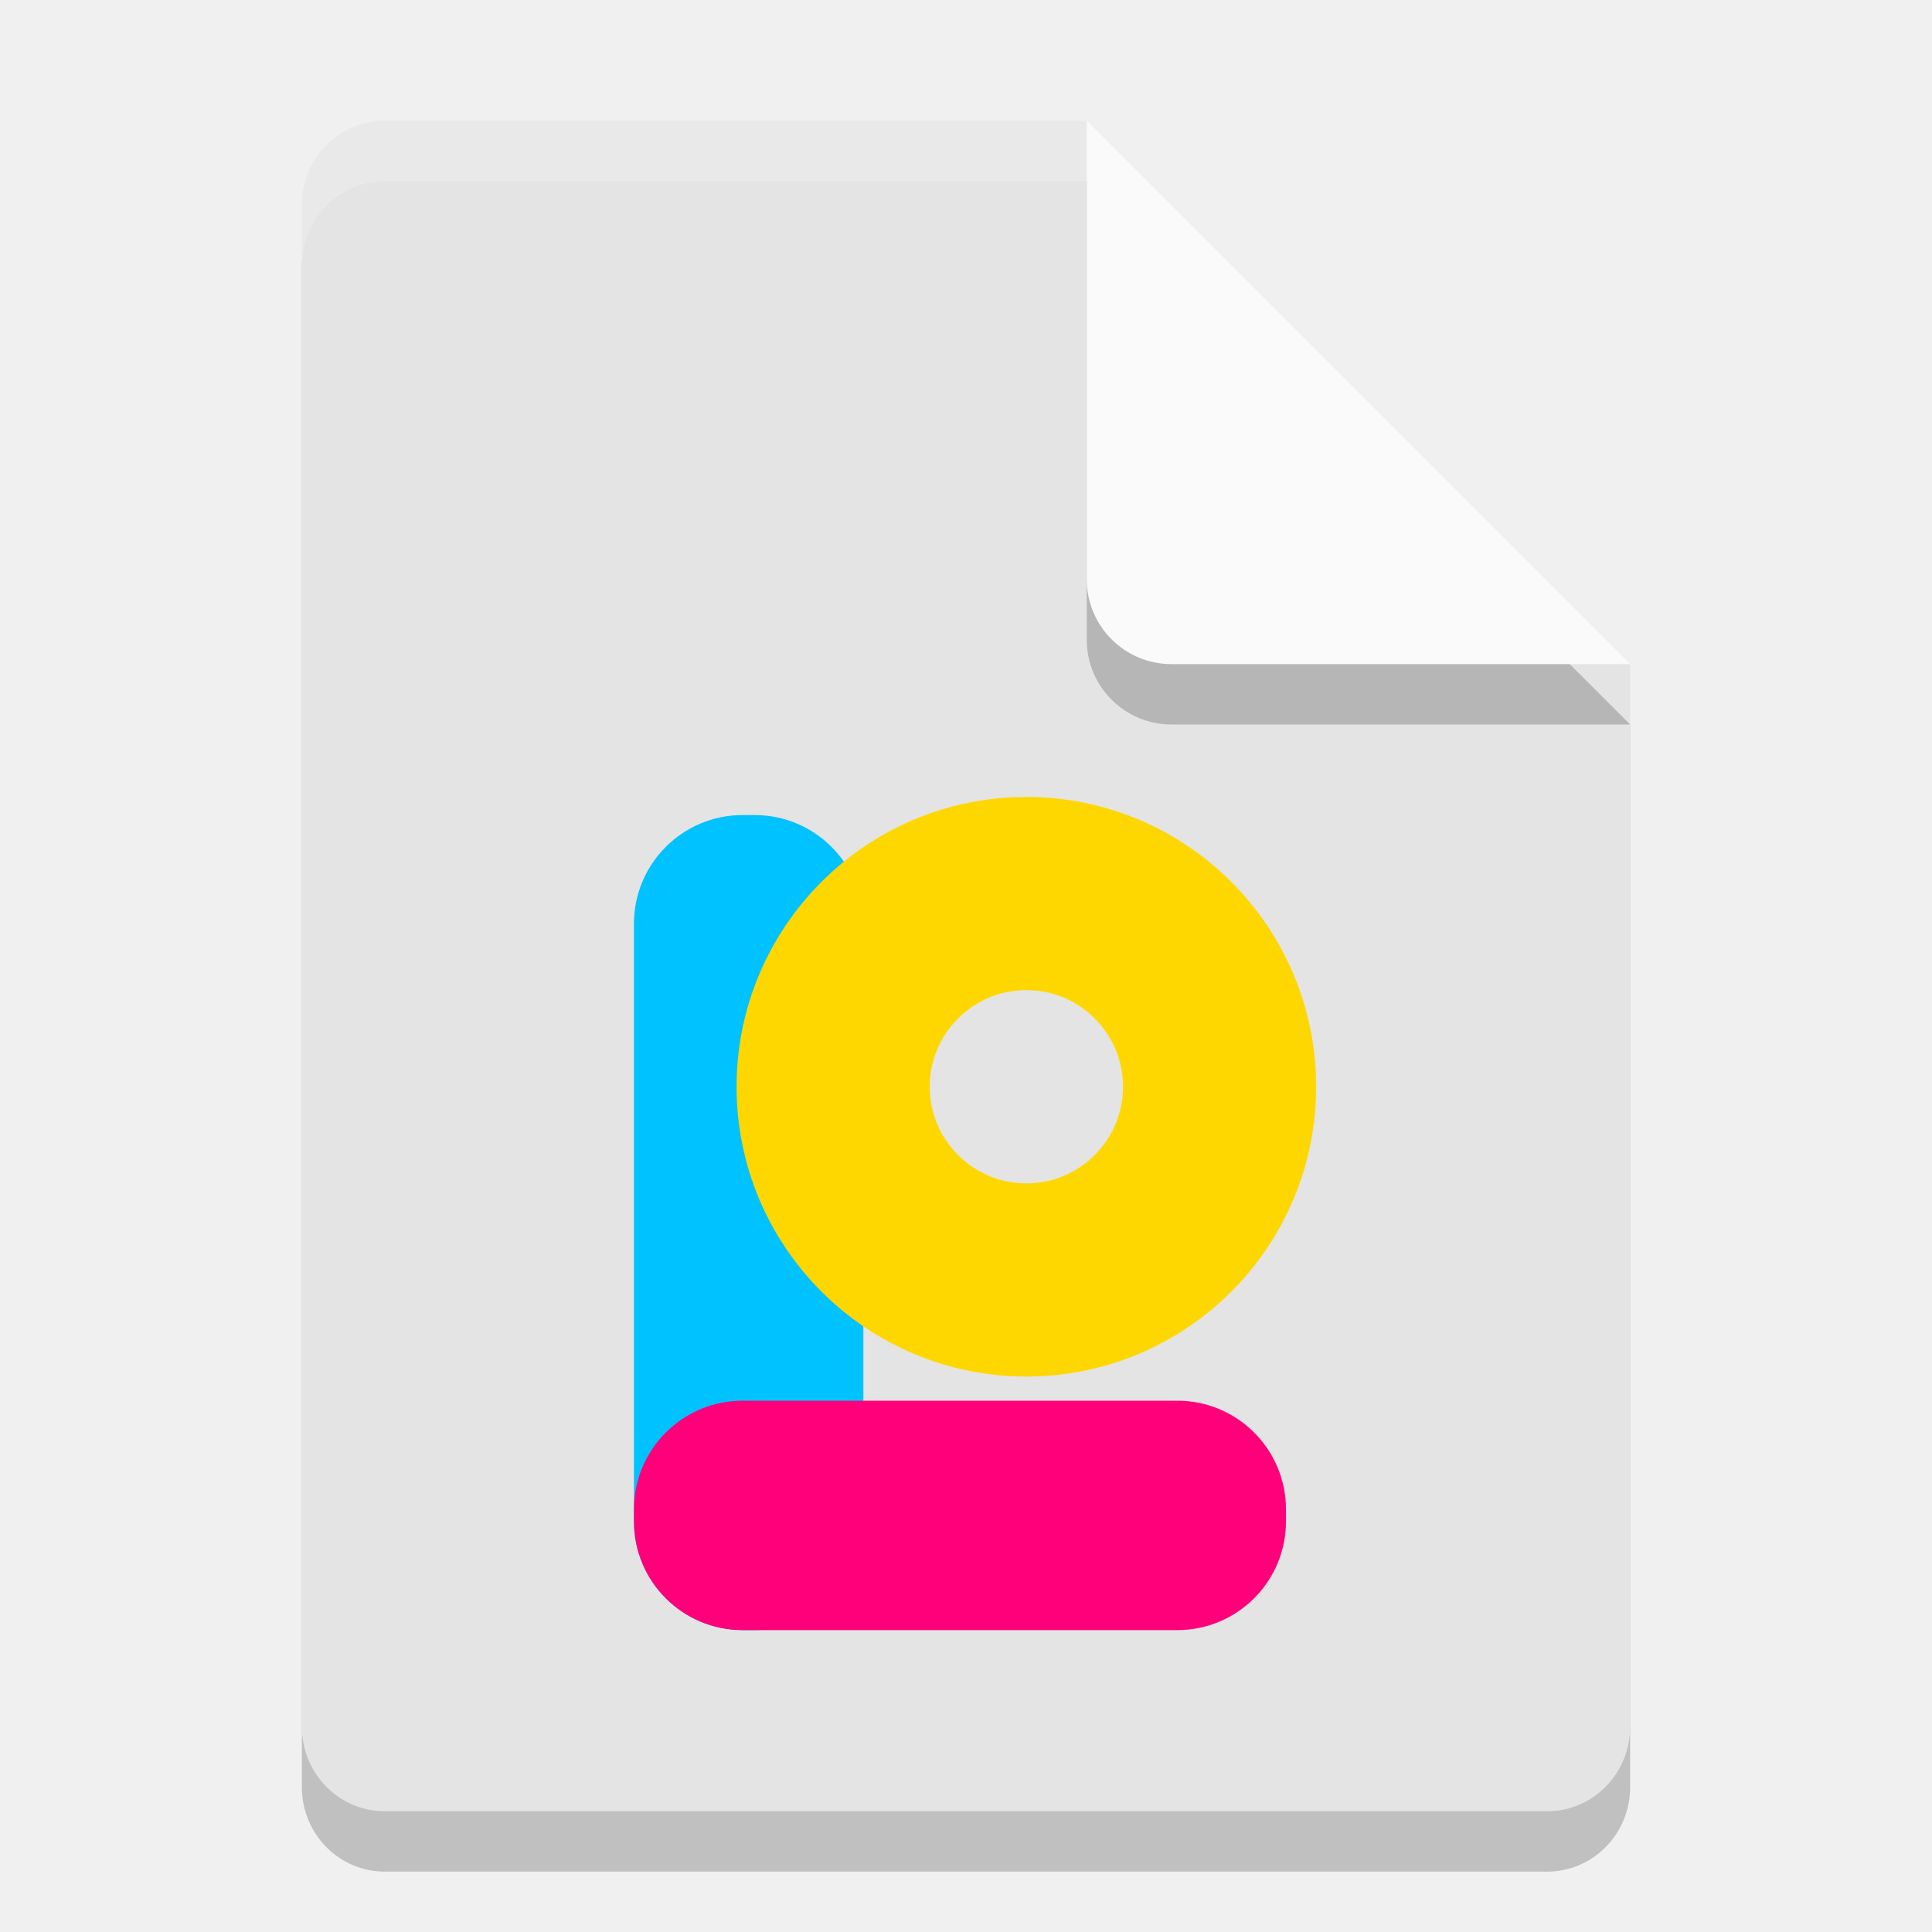
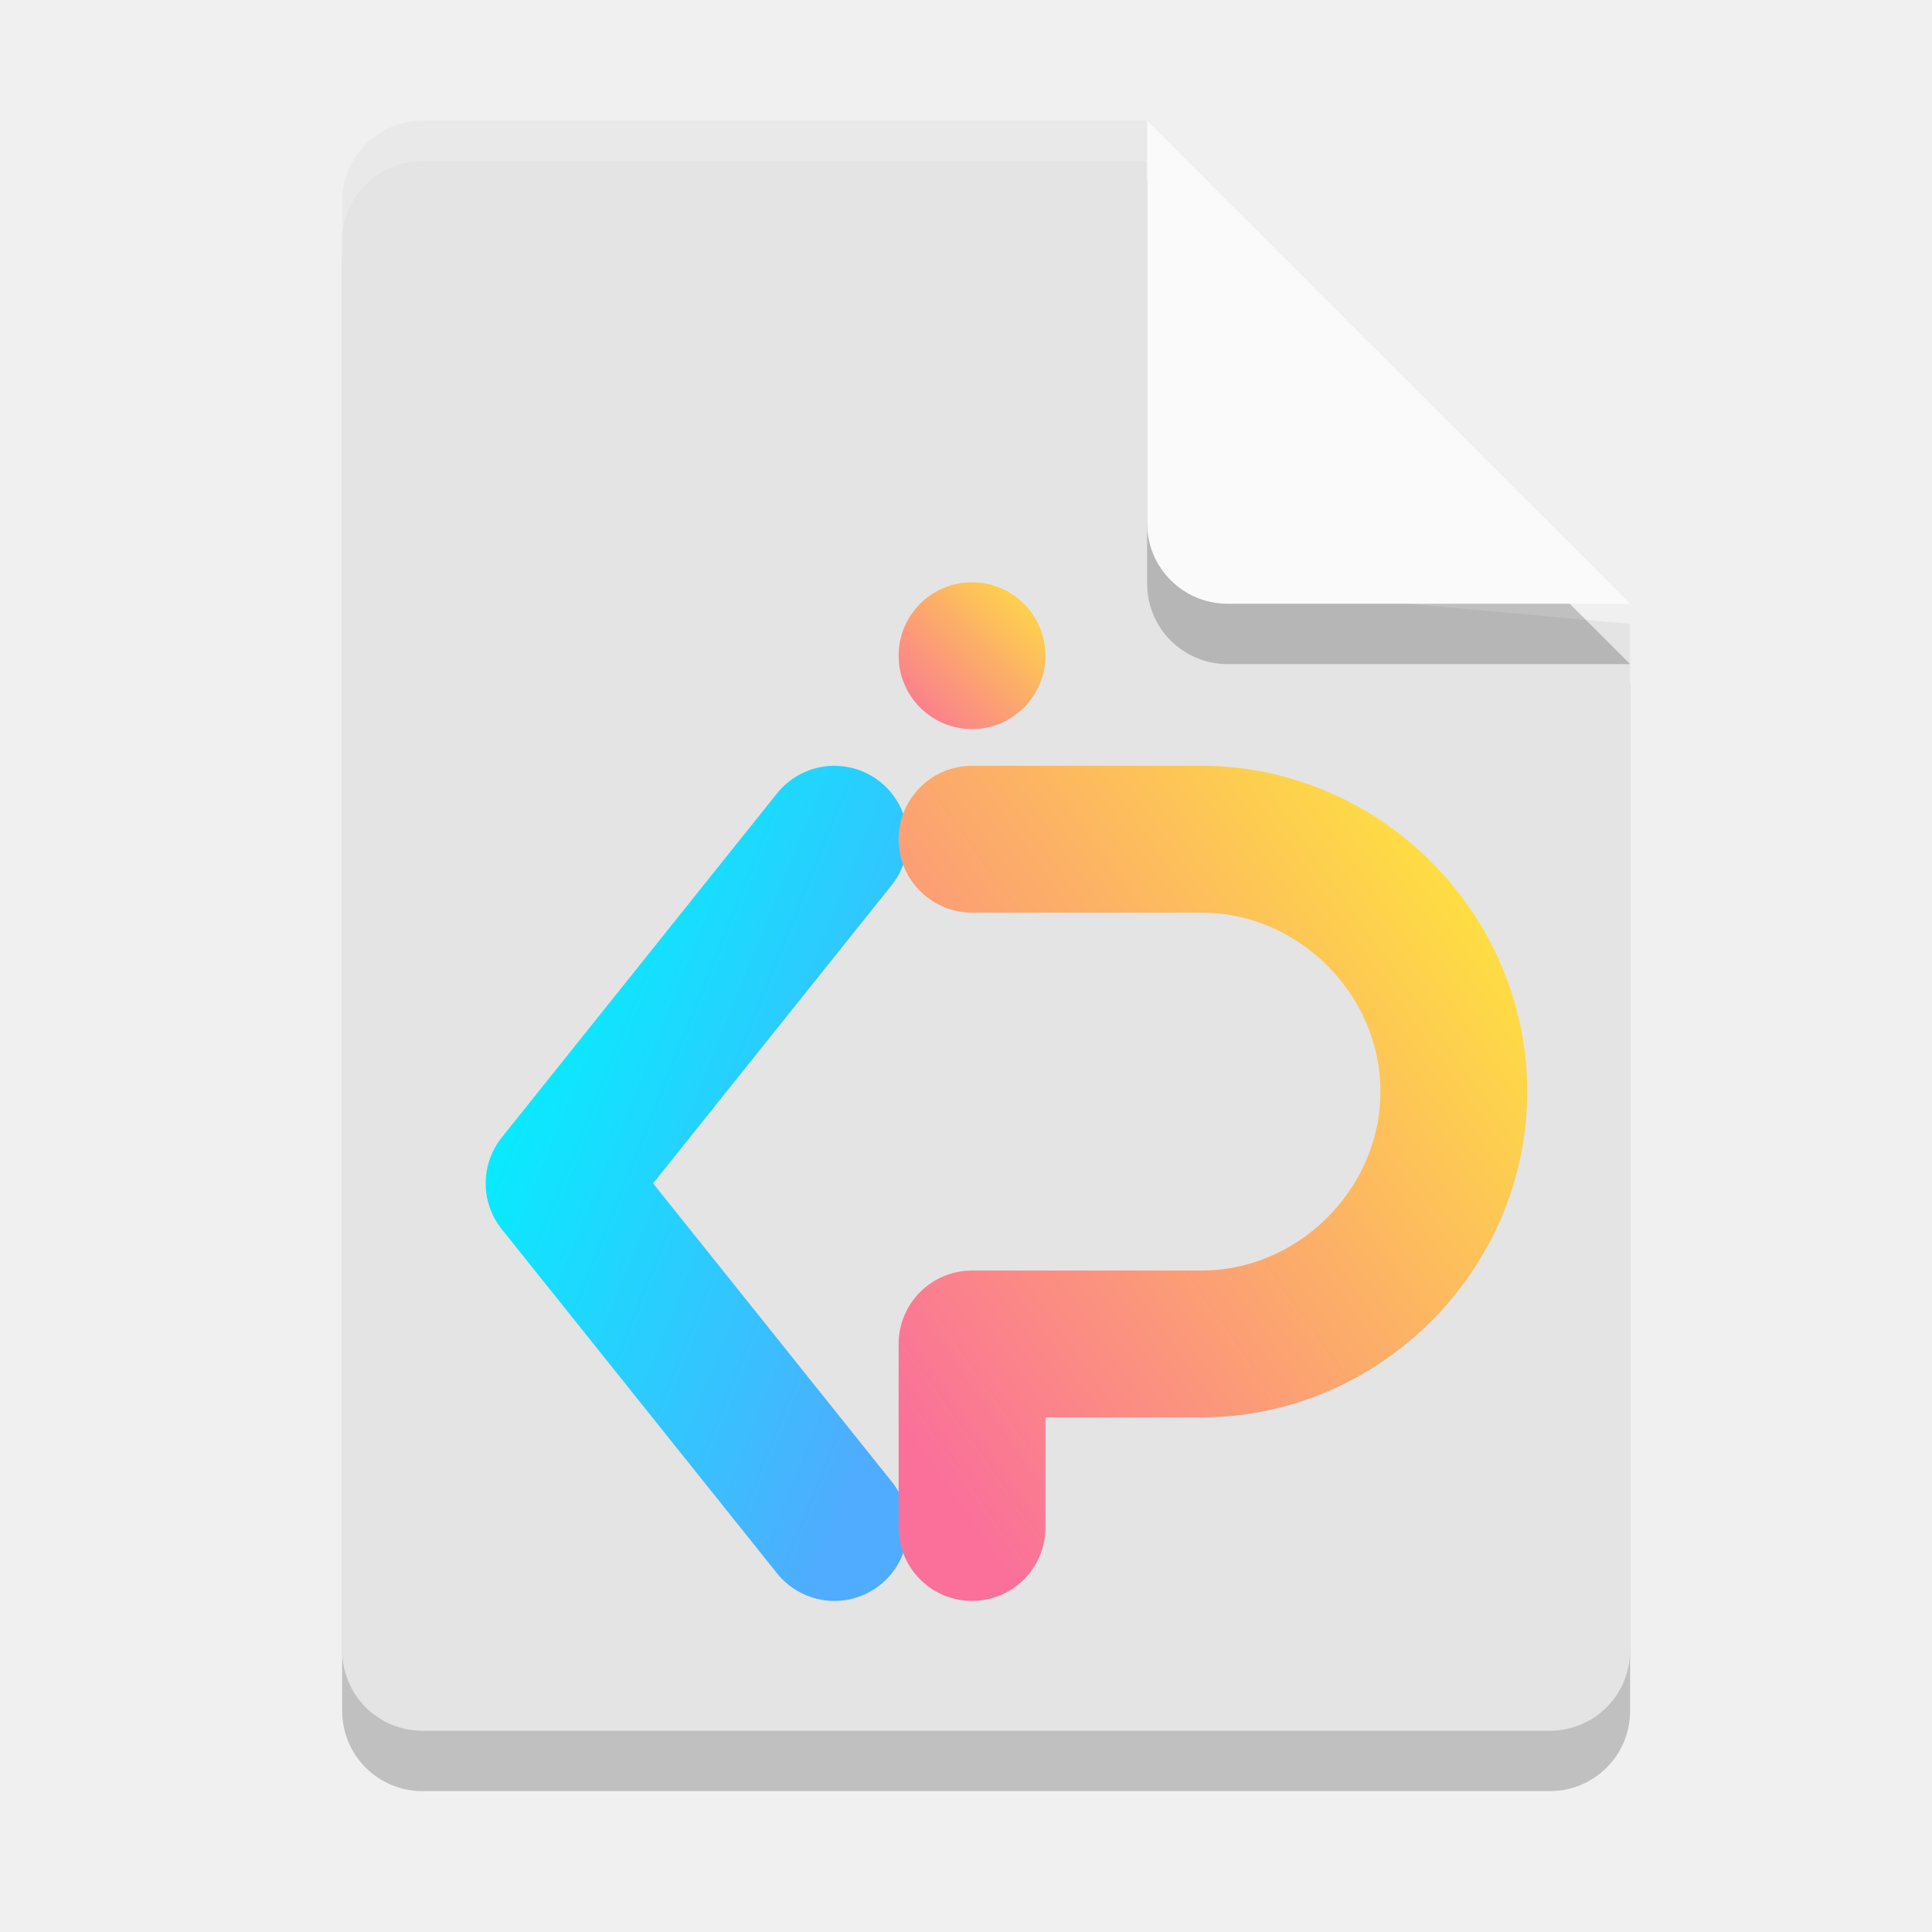
<svg xmlns="http://www.w3.org/2000/svg" width="32" height="32" version="1.1">
-   <path style="opacity:0.2" d="M 6.375,3 C 5.613,3 5,3.624 5,4.4 V 29.6 C 5,30.375 5.613,31 6.375,31 h 19.25 C 26.386,31 27,30.375 27,29.6 V 12 L 20,10 18,3 Z" />
-   <path style="fill:#e4e4e4" d="M 6.375,2 C 5.613,2 5,2.624 5,3.4 V 28.6 C 5,29.375 5.613,30 6.375,30 h 19.25 C 26.386,30 27,29.375 27,28.6 V 11 L 20,9 18,2 Z" />
-   <path style="opacity:0.2" d="M 27,12 18,3 v 7.594 C 18,11.373 18.628,12 19.406,12 Z" />
-   <path style="fill:#fafafa" d="M 27,11 18,2 V 9.594 C 18,10.373 18.628,11 19.406,11 Z" />
-   <path style="opacity:0.2;fill:#ffffff" d="M 6.375,2 C 5.613,2 5,2.625 5,3.4 v 1 C 5,3.625 5.613,3 6.375,3 H 18 V 2 Z" />
-   <rect x="10.5" y="13.5" width="3.8" height="13.5" rx="1.8" fill="#00C2FF" />
-   <rect x="10.5" y="23.2" width="10.8" height="3.8" rx="1.8" fill="#FF007A" />
-   <circle cx="17" cy="18" r="3.2" fill="none" stroke="#FFD700" stroke-width="3.2" />
+   <defs>
+     <linearGradient id="dtGradPri32" x1="0%" y1="0%" x2="100%" y2="100%">
+       <stop offset="0%" stop-color="#00F2FE" />
+       <stop offset="100%" stop-color="#4FACFE" />
+     </linearGradient>
+     <linearGradient id="dtGradSec32" x1="0%" y1="100%" x2="100%" y2="0%">
+       <stop offset="0%" stop-color="#FA709A" />
+       <stop offset="100%" stop-color="#FEE140" />
+     </linearGradient>
+   </defs>
+   <path style="opacity:0.2" d="M 7,3 C 6.261,3 5.667,3.594 5.667,4.333 V 28.333 C 5.667,29.073 6.261,29.667 7,29.667 H 25.667 C 26.406,29.667 27,29.073 27,28.333 V 11.333 L 19.667,10.667 19,3 Z" />
+   <path style="fill:#e4e4e4" d="M 7,2 C 6.261,2 5.667,2.594 5.667,3.333 V 27.333 C 5.667,28.073 6.261,28.667 7,28.667 H 25.667 C 26.406,28.667 27,28.073 27,27.333 V 10.333 L 19.667,9.667 19,2 Z" />
+   <path style="fill:#ffffff;opacity:0.2" d="M 7 2 C 6.261 2 5.667 2.594 5.667 3.333 L 5.667 4 C 5.667 3.261 6.261 2.667 7 2.667 L 19 2.667 L 19 2 L 7 2 z" />
+   <path style="opacity:0.2" d="m 19,3 v 6.667 c 0,0.737 0.597,1.333 1.333,1.333 H 27 Z" />
+   <path style="fill:#fafafa" d="M 19,2 V 8.667 C 19,9.404 19.597,10 20.333,10 H 27 Z" />
+   <g transform="translate(8.5, 12) scale(0.038)">
+     <path d="M 140 50 L 20 200 L 140 350" fill="none" stroke="url(#dtGradPri32)" stroke-width="64" stroke-linecap="round" stroke-linejoin="round" />
+     <path d="M 200 50 L 300 50 C 360 50 410 100 410 160 C 410 220 360 270 300 270 L 200 270 L 200 350" fill="none" stroke="url(#dtGradSec32)" stroke-width="64" stroke-linecap="round" stroke-linejoin="round" />
+     <circle cx="200" cy="-30" r="32" fill="url(#dtGradSec32)" />
+   </g>
</svg>
